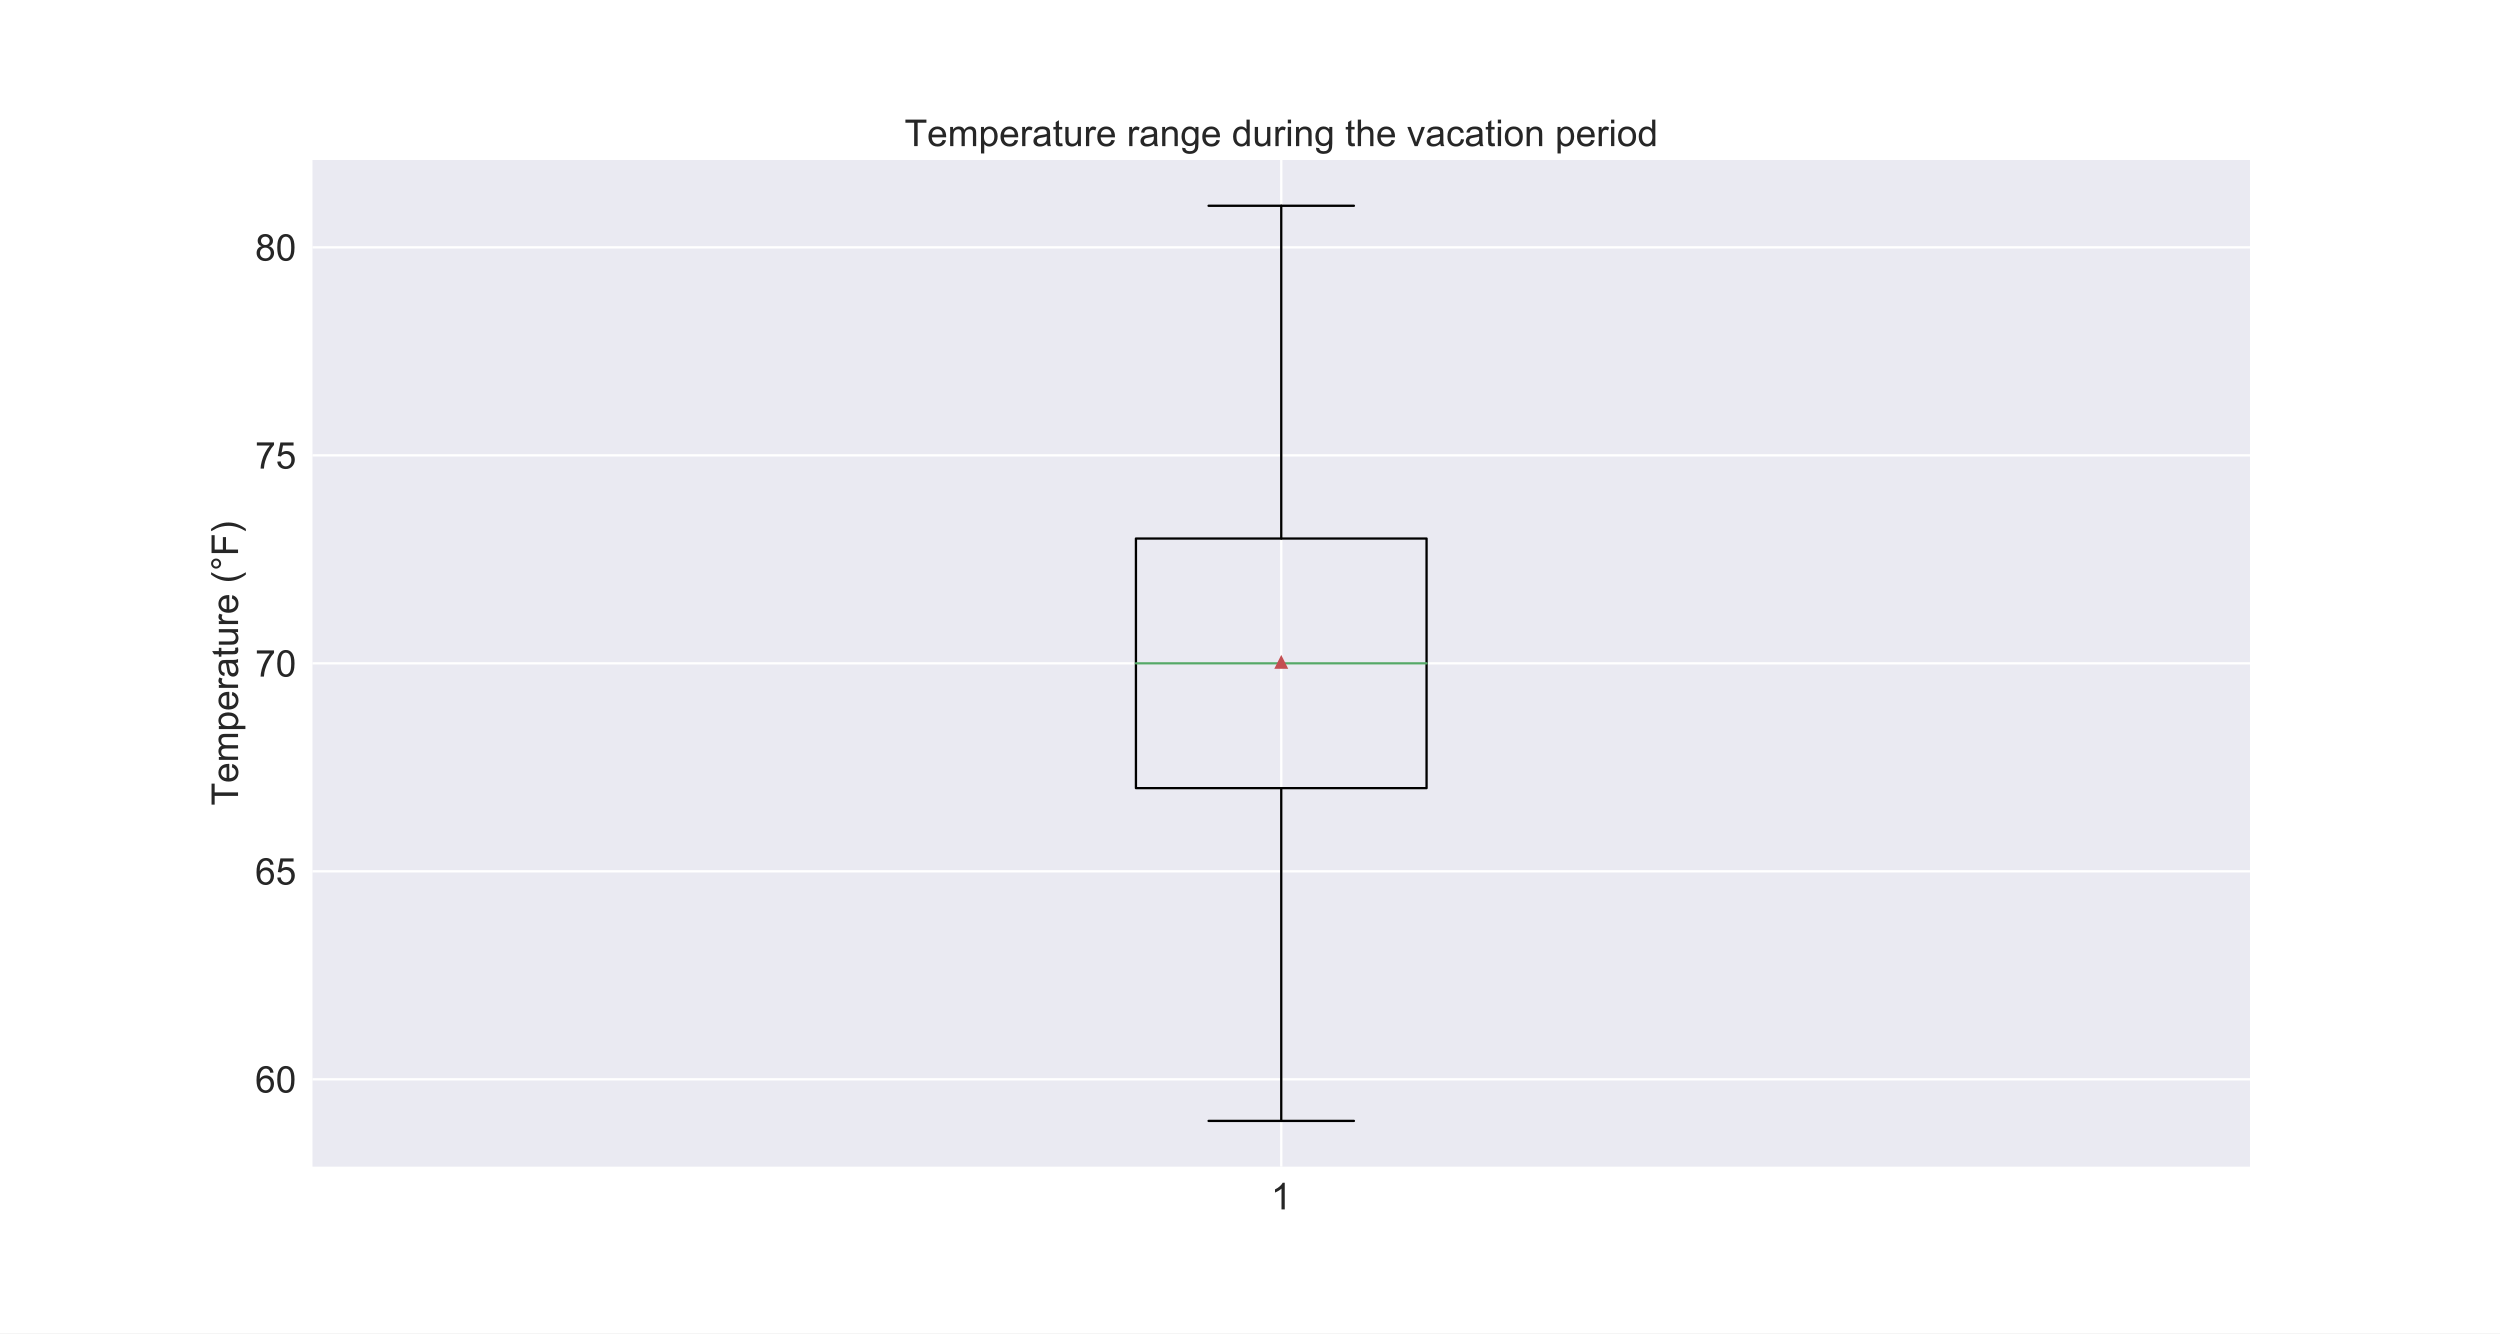
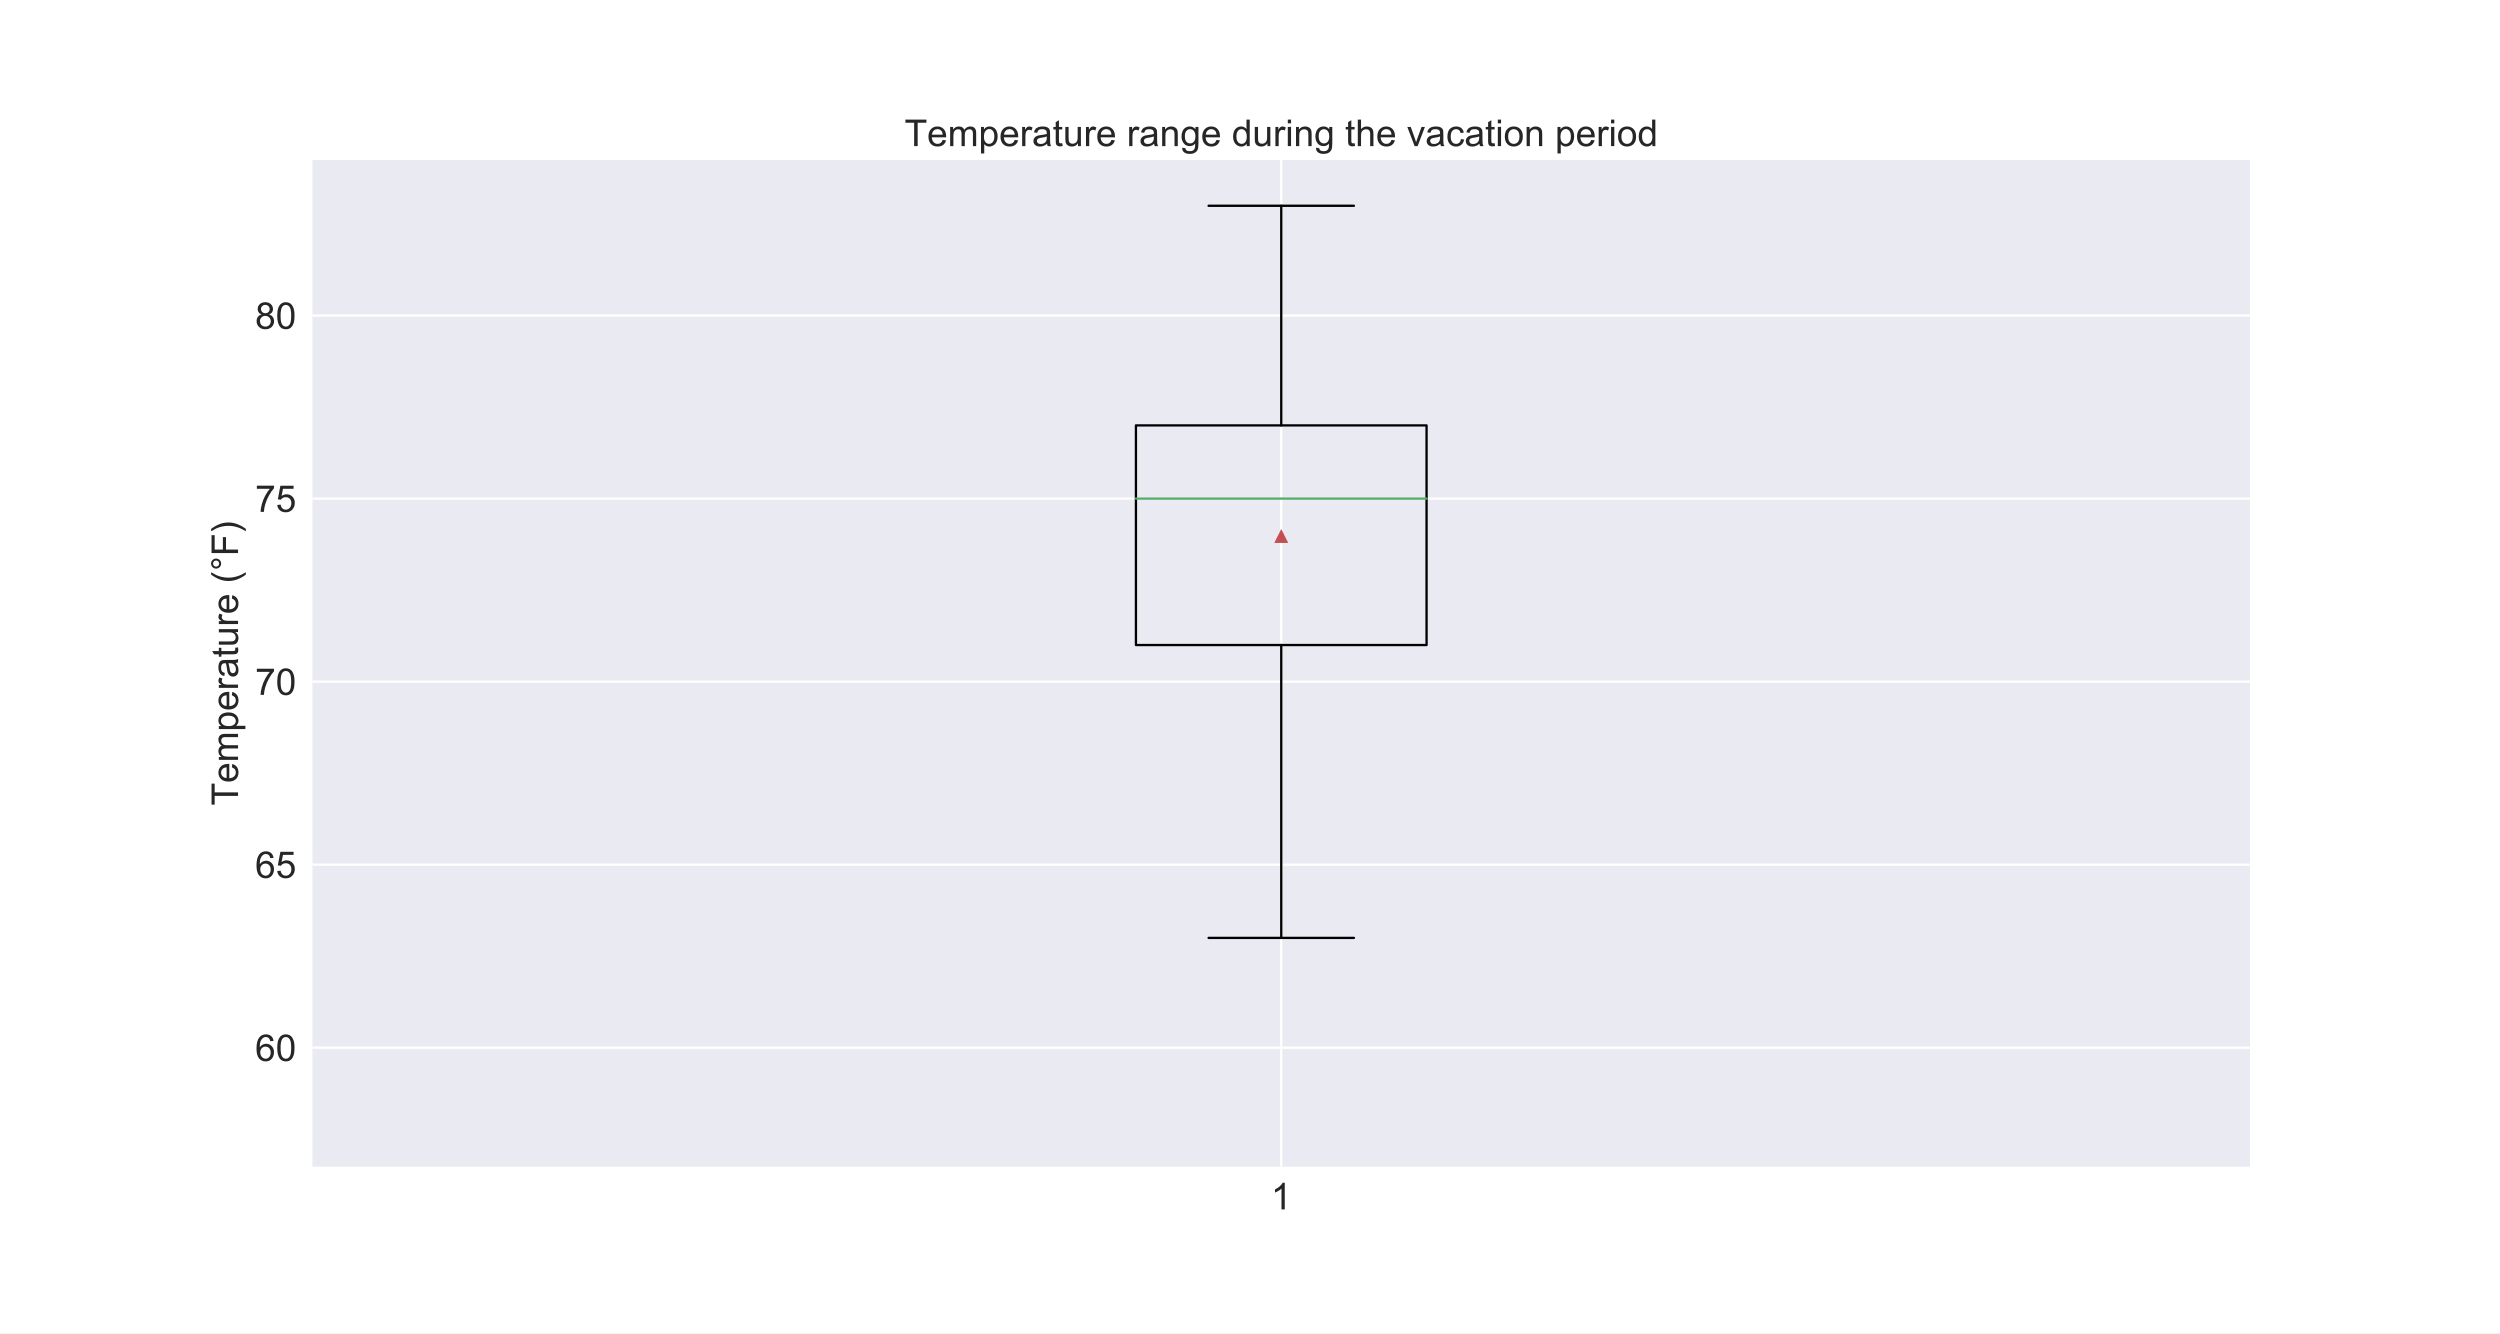
<svg xmlns="http://www.w3.org/2000/svg" xmlns:xlink="http://www.w3.org/1999/xlink" height="576pt" version="1.1" viewBox="0 0 1080 576" width="1080pt">
  <defs>
    <style type="text/css">
*{stroke-linecap:butt;stroke-linejoin:round;}
  </style>
  </defs>
  <g id="figure_1">
    <g id="patch_1">
      <path d="M 0 576  L 1080 576  L 1080 0  L 0 0  z " style="fill:#ffffff;" />
    </g>
    <g id="axes_1">
      <g id="patch_2">
        <path d="M 135 504  L 972 504  L 972 69.12  L 135 69.12  z " style="fill:#eaeaf2;" />
      </g>
      <g id="matplotlib.axis_1">
        <g id="xtick_1">
          <g id="line2d_1">
-             <path clip-path="url(#pf66c1b7d3a)" d="M 553.5 504  L 553.5 69.12  " style="fill:none;stroke:#ffffff;stroke-linecap:round;" />
+             <path clip-path="url(#p59fb431852)" d="M 553.5 504  L 553.5 69.12  " style="fill:none;stroke:#ffffff;stroke-linecap:round;" />
          </g>
          <g id="line2d_2" />
          <g id="text_1">
            <defs>
              <path d="M 37.25 0  L 28.469 0  L 28.469 56  Q 25.297 52.984 20.141 49.953  Q 14.984 46.922 10.891 45.406  L 10.891 53.906  Q 18.266 57.375 23.781 62.297  Q 29.297 67.234 31.594 71.875  L 37.25 71.875  z " id="ArialMT-31" />
            </defs>
            <g style="fill:#262626;" transform="translate(549.0512 522.4525)scale(0.16 -0.16)">
              <use xlink:href="#ArialMT-31" />
            </g>
          </g>
        </g>
      </g>
      <g id="matplotlib.axis_2">
        <g id="ytick_1">
          <g id="line2d_3">
-             <path clip-path="url(#pf66c1b7d3a)" d="M 135 466.262  L 972 466.262  " style="fill:none;stroke:#ffffff;stroke-linecap:round;" />
+             <path clip-path="url(#p59fb431852)" d="M 135 452.605  L 972 452.605  " style="fill:none;stroke:#ffffff;stroke-linecap:round;" />
          </g>
          <g id="line2d_4" />
          <g id="text_2">
            <defs>
              <path d="M 49.75 54.047  L 41.016 53.375  Q 39.844 58.547 37.703 60.891  Q 34.125 64.656 28.906 64.656  Q 24.703 64.656 21.531 62.312  Q 17.391 59.281 14.984 53.469  Q 12.594 47.656 12.5 36.922  Q 15.672 41.75 20.266 44.094  Q 24.859 46.438 29.891 46.438  Q 38.672 46.438 44.844 39.969  Q 51.031 33.5 51.031 23.25  Q 51.031 16.5 48.125 10.719  Q 45.219 4.938 40.141 1.859  Q 35.062 -1.219 28.609 -1.219  Q 17.625 -1.219 10.688 6.859  Q 3.766 14.938 3.766 33.5  Q 3.766 54.25 11.422 63.672  Q 18.109 71.875 29.438 71.875  Q 37.891 71.875 43.281 67.141  Q 48.688 62.406 49.75 54.047  z M 13.875 23.188  Q 13.875 18.656 15.797 14.5  Q 17.719 10.359 21.188 8.172  Q 24.656 6 28.469 6  Q 34.031 6 38.031 10.484  Q 42.047 14.984 42.047 22.703  Q 42.047 30.125 38.078 34.391  Q 34.125 38.672 28.125 38.672  Q 22.172 38.672 18.016 34.391  Q 13.875 30.125 13.875 23.188  z " id="ArialMT-36" />
              <path d="M 4.156 35.297  Q 4.156 48 6.766 55.734  Q 9.375 63.484 14.516 67.672  Q 19.672 71.875 27.484 71.875  Q 33.25 71.875 37.594 69.547  Q 41.938 67.234 44.766 62.859  Q 47.609 58.5 49.219 52.219  Q 50.828 45.953 50.828 35.297  Q 50.828 22.703 48.234 14.969  Q 45.656 7.234 40.5 3  Q 35.359 -1.219 27.484 -1.219  Q 17.141 -1.219 11.234 6.203  Q 4.156 15.141 4.156 35.297  z M 13.188 35.297  Q 13.188 17.672 17.312 11.828  Q 21.438 6 27.484 6  Q 33.547 6 37.672 11.859  Q 41.797 17.719 41.797 35.297  Q 41.797 52.984 37.672 58.781  Q 33.547 64.594 27.391 64.594  Q 21.344 64.594 17.719 59.469  Q 13.188 52.938 13.188 35.297  z " id="ArialMT-30" />
            </defs>
-             <g style="fill:#262626;" transform="translate(110.205 471.9887)scale(0.16 -0.16)">
+             <g style="fill:#262626;" transform="translate(110.205 458.3313)scale(0.16 -0.16)">
              <use xlink:href="#ArialMT-36" />
              <use x="55.615" xlink:href="#ArialMT-30" />
            </g>
          </g>
        </g>
        <g id="ytick_2">
          <g id="line2d_5">
-             <path clip-path="url(#pf66c1b7d3a)" d="M 135 376.411  L 972 376.411  " style="fill:none;stroke:#ffffff;stroke-linecap:round;" />
+             <path clip-path="url(#p59fb431852)" d="M 135 373.536  L 972 373.536  " style="fill:none;stroke:#ffffff;stroke-linecap:round;" />
          </g>
          <g id="line2d_6" />
          <g id="text_3">
            <defs>
              <path d="M 4.156 18.75  L 13.375 19.531  Q 14.406 12.797 18.141 9.391  Q 21.875 6 27.156 6  Q 33.5 6 37.891 10.781  Q 42.281 15.578 42.281 23.484  Q 42.281 31 38.062 35.344  Q 33.844 39.703 27 39.703  Q 22.75 39.703 19.328 37.766  Q 15.922 35.844 13.969 32.766  L 5.719 33.844  L 12.641 70.609  L 48.25 70.609  L 48.25 62.203  L 19.672 62.203  L 15.828 42.969  Q 22.266 47.469 29.344 47.469  Q 38.719 47.469 45.156 40.969  Q 51.609 34.469 51.609 24.266  Q 51.609 14.547 45.953 7.469  Q 39.062 -1.219 27.156 -1.219  Q 17.391 -1.219 11.203 4.25  Q 5.031 9.719 4.156 18.75  z " id="ArialMT-35" />
            </defs>
-             <g style="fill:#262626;" transform="translate(110.205 382.1375)scale(0.16 -0.16)">
+             <g style="fill:#262626;" transform="translate(110.205 379.2622)scale(0.16 -0.16)">
              <use xlink:href="#ArialMT-36" />
              <use x="55.615" xlink:href="#ArialMT-35" />
            </g>
          </g>
        </g>
        <g id="ytick_3">
          <g id="line2d_7">
-             <path clip-path="url(#pf66c1b7d3a)" d="M 135 286.56  L 972 286.56  " style="fill:none;stroke:#ffffff;stroke-linecap:round;" />
+             <path clip-path="url(#p59fb431852)" d="M 135 294.467  L 972 294.467  " style="fill:none;stroke:#ffffff;stroke-linecap:round;" />
          </g>
          <g id="line2d_8" />
          <g id="text_4">
            <defs>
              <path d="M 4.734 62.203  L 4.734 70.656  L 51.078 70.656  L 51.078 63.812  Q 44.234 56.547 37.516 44.484  Q 30.812 32.422 27.156 19.672  Q 24.516 10.688 23.781 0  L 14.75 0  Q 14.891 8.453 18.062 20.406  Q 21.234 32.375 27.172 43.484  Q 33.109 54.594 39.797 62.203  z " id="ArialMT-37" />
            </defs>
-             <g style="fill:#262626;" transform="translate(110.205 292.2862)scale(0.16 -0.16)">
+             <g style="fill:#262626;" transform="translate(110.205 300.1932)scale(0.16 -0.16)">
              <use xlink:href="#ArialMT-37" />
              <use x="55.615" xlink:href="#ArialMT-30" />
            </g>
          </g>
        </g>
        <g id="ytick_4">
          <g id="line2d_9">
-             <path clip-path="url(#pf66c1b7d3a)" d="M 135 196.709  L 972 196.709  " style="fill:none;stroke:#ffffff;stroke-linecap:round;" />
+             <path clip-path="url(#p59fb431852)" d="M 135 215.398  L 972 215.398  " style="fill:none;stroke:#ffffff;stroke-linecap:round;" />
          </g>
          <g id="line2d_10" />
          <g id="text_5">
-             <g style="fill:#262626;" transform="translate(110.205 202.435)scale(0.16 -0.16)">
+             <g style="fill:#262626;" transform="translate(110.205 221.1241)scale(0.16 -0.16)">
              <use xlink:href="#ArialMT-37" />
              <use x="55.615" xlink:href="#ArialMT-35" />
            </g>
          </g>
        </g>
        <g id="ytick_5">
          <g id="line2d_11">
-             <path clip-path="url(#pf66c1b7d3a)" d="M 135 106.858  L 972 106.858  " style="fill:none;stroke:#ffffff;stroke-linecap:round;" />
+             <path clip-path="url(#p59fb431852)" d="M 135 136.329  L 972 136.329  " style="fill:none;stroke:#ffffff;stroke-linecap:round;" />
          </g>
          <g id="line2d_12" />
          <g id="text_6">
            <defs>
              <path d="M 17.672 38.812  Q 12.203 40.828 9.562 44.531  Q 6.938 48.25 6.938 53.422  Q 6.938 61.234 12.547 66.547  Q 18.172 71.875 27.484 71.875  Q 36.859 71.875 42.578 66.422  Q 48.297 60.984 48.297 53.172  Q 48.297 48.188 45.672 44.5  Q 43.062 40.828 37.75 38.812  Q 44.344 36.672 47.781 31.875  Q 51.219 27.094 51.219 20.453  Q 51.219 11.281 44.719 5.031  Q 38.234 -1.219 27.641 -1.219  Q 17.047 -1.219 10.547 5.047  Q 4.047 11.328 4.047 20.703  Q 4.047 27.688 7.594 32.391  Q 11.141 37.109 17.672 38.812  z M 15.922 53.719  Q 15.922 48.641 19.188 45.406  Q 22.469 42.188 27.688 42.188  Q 32.766 42.188 36.016 45.375  Q 39.266 48.578 39.266 53.219  Q 39.266 58.062 35.906 61.359  Q 32.562 64.656 27.594 64.656  Q 22.562 64.656 19.234 61.422  Q 15.922 58.203 15.922 53.719  z M 13.094 20.656  Q 13.094 16.891 14.875 13.375  Q 16.656 9.859 20.172 7.922  Q 23.688 6 27.734 6  Q 34.031 6 38.125 10.047  Q 42.234 14.109 42.234 20.359  Q 42.234 26.703 38.016 30.859  Q 33.797 35.016 27.438 35.016  Q 21.234 35.016 17.156 30.906  Q 13.094 26.812 13.094 20.656  z " id="ArialMT-38" />
            </defs>
-             <g style="fill:#262626;" transform="translate(110.205 112.5838)scale(0.16 -0.16)">
+             <g style="fill:#262626;" transform="translate(110.205 142.055)scale(0.16 -0.16)">
              <use xlink:href="#ArialMT-38" />
              <use x="55.615" xlink:href="#ArialMT-30" />
            </g>
          </g>
        </g>
        <g id="text_7">
          <defs>
            <path d="M 25.922 0  L 25.922 63.141  L 2.344 63.141  L 2.344 71.578  L 59.078 71.578  L 59.078 63.141  L 35.406 63.141  L 35.406 0  z " id="ArialMT-54" />
            <path d="M 42.094 16.703  L 51.172 15.578  Q 49.031 7.625 43.219 3.219  Q 37.406 -1.172 28.375 -1.172  Q 17 -1.172 10.328 5.828  Q 3.656 12.844 3.656 25.484  Q 3.656 38.578 10.391 45.797  Q 17.141 53.031 27.875 53.031  Q 38.281 53.031 44.875 45.953  Q 51.469 38.875 51.469 26.031  Q 51.469 25.25 51.422 23.688  L 12.75 23.688  Q 13.234 15.141 17.578 10.594  Q 21.922 6.062 28.422 6.062  Q 33.25 6.062 36.672 8.594  Q 40.094 11.141 42.094 16.703  z M 13.234 30.906  L 42.188 30.906  Q 41.609 37.453 38.875 40.719  Q 34.672 45.797 27.984 45.797  Q 21.922 45.797 17.797 41.75  Q 13.672 37.703 13.234 30.906  z " id="ArialMT-65" />
            <path d="M 6.594 0  L 6.594 51.859  L 14.453 51.859  L 14.453 44.578  Q 16.891 48.391 20.938 50.703  Q 25 53.031 30.172 53.031  Q 35.938 53.031 39.625 50.641  Q 43.312 48.25 44.828 43.953  Q 50.984 53.031 60.844 53.031  Q 68.562 53.031 72.703 48.75  Q 76.859 44.484 76.859 35.594  L 76.859 0  L 68.109 0  L 68.109 32.672  Q 68.109 37.938 67.25 40.25  Q 66.406 42.578 64.156 43.984  Q 61.922 45.406 58.891 45.406  Q 53.422 45.406 49.797 41.766  Q 46.188 38.141 46.188 30.125  L 46.188 0  L 37.406 0  L 37.406 33.688  Q 37.406 39.547 35.25 42.469  Q 33.109 45.406 28.219 45.406  Q 24.516 45.406 21.359 43.453  Q 18.219 41.5 16.797 37.734  Q 15.375 33.984 15.375 26.906  L 15.375 0  z " id="ArialMT-6d" />
            <path d="M 6.594 -19.875  L 6.594 51.859  L 14.594 51.859  L 14.594 45.125  Q 17.438 49.078 21 51.047  Q 24.562 53.031 29.641 53.031  Q 36.281 53.031 41.359 49.609  Q 46.438 46.188 49.016 39.953  Q 51.609 33.734 51.609 26.312  Q 51.609 18.359 48.75 11.984  Q 45.906 5.609 40.453 2.219  Q 35.016 -1.172 29 -1.172  Q 24.609 -1.172 21.109 0.688  Q 17.625 2.547 15.375 5.375  L 15.375 -19.875  z M 14.547 25.641  Q 14.547 15.625 18.594 10.844  Q 22.656 6.062 28.422 6.062  Q 34.281 6.062 38.453 11.016  Q 42.625 15.969 42.625 26.375  Q 42.625 36.281 38.547 41.203  Q 34.469 46.141 28.812 46.141  Q 23.188 46.141 18.859 40.891  Q 14.547 35.641 14.547 25.641  z " id="ArialMT-70" />
            <path d="M 6.5 0  L 6.5 51.859  L 14.406 51.859  L 14.406 44  Q 17.438 49.516 20 51.266  Q 22.562 53.031 25.641 53.031  Q 30.078 53.031 34.672 50.203  L 31.641 42.047  Q 28.422 43.953 25.203 43.953  Q 22.312 43.953 20.016 42.219  Q 17.719 40.484 16.75 37.406  Q 15.281 32.719 15.281 27.156  L 15.281 0  z " id="ArialMT-72" />
            <path d="M 40.438 6.391  Q 35.547 2.25 31.031 0.531  Q 26.516 -1.172 21.344 -1.172  Q 12.797 -1.172 8.203 3  Q 3.609 7.172 3.609 13.672  Q 3.609 17.484 5.344 20.625  Q 7.078 23.781 9.891 25.688  Q 12.703 27.594 16.219 28.562  Q 18.797 29.25 24.031 29.891  Q 34.672 31.156 39.703 32.906  Q 39.75 34.719 39.75 35.203  Q 39.75 40.578 37.25 42.781  Q 33.891 45.75 27.25 45.75  Q 21.047 45.75 18.094 43.578  Q 15.141 41.406 13.719 35.891  L 5.125 37.062  Q 6.297 42.578 8.984 45.969  Q 11.672 49.359 16.75 51.188  Q 21.828 53.031 28.516 53.031  Q 35.156 53.031 39.297 51.469  Q 43.453 49.906 45.406 47.531  Q 47.359 45.172 48.141 41.547  Q 48.578 39.312 48.578 33.453  L 48.578 21.734  Q 48.578 9.469 49.141 6.219  Q 49.703 2.984 51.375 0  L 42.188 0  Q 40.828 2.734 40.438 6.391  z M 39.703 26.031  Q 34.906 24.078 25.344 22.703  Q 19.922 21.922 17.672 20.938  Q 15.438 19.969 14.203 18.094  Q 12.984 16.219 12.984 13.922  Q 12.984 10.406 15.641 8.062  Q 18.312 5.719 23.438 5.719  Q 28.516 5.719 32.469 7.938  Q 36.422 10.156 38.281 14.016  Q 39.703 17 39.703 22.797  z " id="ArialMT-61" />
            <path d="M 25.781 7.859  L 27.047 0.094  Q 23.344 -0.688 20.406 -0.688  Q 15.625 -0.688 12.984 0.828  Q 10.359 2.344 9.281 4.812  Q 8.203 7.281 8.203 15.188  L 8.203 45.016  L 1.766 45.016  L 1.766 51.859  L 8.203 51.859  L 8.203 64.703  L 16.938 69.969  L 16.938 51.859  L 25.781 51.859  L 25.781 45.016  L 16.938 45.016  L 16.938 14.703  Q 16.938 10.938 17.406 9.859  Q 17.875 8.797 18.922 8.156  Q 19.969 7.516 21.922 7.516  Q 23.391 7.516 25.781 7.859  z " id="ArialMT-74" />
            <path d="M 40.578 0  L 40.578 7.625  Q 34.516 -1.172 24.125 -1.172  Q 19.531 -1.172 15.547 0.578  Q 11.578 2.344 9.641 5  Q 7.719 7.672 6.938 11.531  Q 6.391 14.109 6.391 19.734  L 6.391 51.859  L 15.188 51.859  L 15.188 23.094  Q 15.188 16.219 15.719 13.812  Q 16.547 10.359 19.234 8.375  Q 21.922 6.391 25.875 6.391  Q 29.828 6.391 33.297 8.422  Q 36.766 10.453 38.203 13.938  Q 39.656 17.438 39.656 24.078  L 39.656 51.859  L 48.438 51.859  L 48.438 0  z " id="ArialMT-75" />
            <path id="ArialMT-20" />
            <path d="M 23.391 -21.047  Q 16.109 -11.859 11.078 0.438  Q 6.062 12.75 6.062 25.922  Q 6.062 37.547 9.812 48.188  Q 14.203 60.547 23.391 72.797  L 29.688 72.797  Q 23.781 62.641 21.875 58.297  Q 18.891 51.562 17.188 44.234  Q 15.094 35.109 15.094 25.875  Q 15.094 2.391 29.688 -21.047  z " id="ArialMT-28" />
            <path d="M 6.25 59.281  Q 6.25 64.891 10.219 68.844  Q 14.203 72.797 19.781 72.797  Q 25.438 72.797 29.391 68.844  Q 33.344 64.891 33.344 59.281  Q 33.344 53.656 29.359 49.672  Q 25.391 45.703 19.781 45.703  Q 14.203 45.703 10.219 49.656  Q 6.25 53.609 6.25 59.281  z M 11.578 59.281  Q 11.578 55.859 13.984 53.438  Q 16.406 51.031 19.828 51.031  Q 23.188 51.031 25.609 53.438  Q 28.031 55.859 28.031 59.281  Q 28.031 62.703 25.609 65.109  Q 23.188 67.531 19.828 67.531  Q 16.406 67.531 13.984 65.109  Q 11.578 62.703 11.578 59.281  z " id="ArialMT-b0" />
            <path d="M 8.203 0  L 8.203 71.578  L 56.5 71.578  L 56.5 63.141  L 17.672 63.141  L 17.672 40.969  L 51.266 40.969  L 51.266 32.516  L 17.672 32.516  L 17.672 0  z " id="ArialMT-46" />
            <path d="M 12.359 -21.047  L 6.062 -21.047  Q 20.656 2.391 20.656 25.875  Q 20.656 35.062 18.562 44.094  Q 16.891 51.422 13.922 58.156  Q 12.016 62.547 6.062 72.797  L 12.359 72.797  Q 21.531 60.547 25.922 48.188  Q 29.688 37.547 29.688 25.922  Q 29.688 12.75 24.625 0.438  Q 19.578 -11.859 12.359 -21.047  z " id="ArialMT-29" />
          </defs>
          <g style="fill:#262626;" transform="translate(102.8375 347.9737)rotate(-90)scale(0.16 -0.16)">
            <use xlink:href="#ArialMT-54" />
            <use x="60.912" xlink:href="#ArialMT-65" />
            <use x="116.527" xlink:href="#ArialMT-6d" />
            <use x="199.828" xlink:href="#ArialMT-70" />
            <use x="255.443" xlink:href="#ArialMT-65" />
            <use x="311.059" xlink:href="#ArialMT-72" />
            <use x="344.359" xlink:href="#ArialMT-61" />
            <use x="399.975" xlink:href="#ArialMT-74" />
            <use x="427.758" xlink:href="#ArialMT-75" />
            <use x="483.373" xlink:href="#ArialMT-72" />
            <use x="516.674" xlink:href="#ArialMT-65" />
            <use x="572.289" xlink:href="#ArialMT-20" />
            <use x="600.072" xlink:href="#ArialMT-28" />
            <use x="633.373" xlink:href="#ArialMT-b0" />
            <use x="673.363" xlink:href="#ArialMT-46" />
            <use x="734.447" xlink:href="#ArialMT-29" />
          </g>
        </g>
      </g>
      <g id="line2d_13">
-         <path clip-path="url(#pf66c1b7d3a)" d="M 490.725 340.471  L 616.275 340.471  L 616.275 232.649  L 490.725 232.649  L 490.725 340.471  " style="fill:none;stroke:#000000;stroke-linecap:round;" />
+         <path clip-path="url(#p59fb431852)" d="M 490.725 278.653  L 616.275 278.653  L 616.275 183.77  L 490.725 183.77  L 490.725 278.653  " style="fill:none;stroke:#000000;stroke-linecap:round;" />
      </g>
      <g id="line2d_14">
-         <path clip-path="url(#pf66c1b7d3a)" d="M 553.5 340.471  L 553.5 484.233  " style="fill:none;stroke:#000000;stroke-linecap:round;" />
+         <path clip-path="url(#p59fb431852)" d="M 553.5 278.653  L 553.5 405.164  " style="fill:none;stroke:#000000;stroke-linecap:round;" />
      </g>
      <g id="line2d_15">
-         <path clip-path="url(#pf66c1b7d3a)" d="M 553.5 232.649  L 553.5 88.887  " style="fill:none;stroke:#000000;stroke-linecap:round;" />
+         <path clip-path="url(#p59fb431852)" d="M 553.5 183.77  L 553.5 88.887  " style="fill:none;stroke:#000000;stroke-linecap:round;" />
      </g>
      <g id="line2d_16">
-         <path clip-path="url(#pf66c1b7d3a)" d="M 522.112 484.233  L 584.888 484.233  " style="fill:none;stroke:#000000;stroke-linecap:round;" />
+         <path clip-path="url(#p59fb431852)" d="M 522.112 405.164  L 584.888 405.164  " style="fill:none;stroke:#000000;stroke-linecap:round;" />
      </g>
      <g id="line2d_17">
-         <path clip-path="url(#pf66c1b7d3a)" d="M 522.112 88.887  L 584.888 88.887  " style="fill:none;stroke:#000000;stroke-linecap:round;" />
-       </g>
-       <g id="line2d_18" />
+         <path clip-path="url(#p59fb431852)" d="M 522.112 88.887  L 584.888 88.887  " style="fill:none;stroke:#000000;stroke-linecap:round;" />
+       </g>
+       <g id="line2d_18">
+         <defs>
+           <path d="M 0 3  C 0.796 3 1.559 2.684 2.121 2.121  C 2.684 1.559 3 0.796 3 0  C 3 -0.796 2.684 -1.559 2.121 -2.121  C 1.559 -2.684 0.796 -3 0 -3  C -0.796 -3 -1.559 -2.684 -2.121 -2.121  C -2.684 -1.559 -3 -0.796 -3 0  C -3 0.796 -2.684 1.559 -2.121 2.121  C -1.559 2.684 -0.796 3 0 3  z " id="m3a3445a2ff" />
+         </defs>
+         <g clip-path="url(#p59fb431852)">
+           <use style="fill-opacity:0;" x="553.5" xlink:href="#m3a3445a2ff" y="436.791" />
+           <use style="fill-opacity:0;" x="553.5" xlink:href="#m3a3445a2ff" y="452.605" />
+           <use style="fill-opacity:0;" x="553.5" xlink:href="#m3a3445a2ff" y="484.233" />
+         </g>
+       </g>
      <g id="line2d_19">
-         <path clip-path="url(#pf66c1b7d3a)" d="M 490.725 286.56  L 616.275 286.56  " style="fill:none;stroke:#55a868;stroke-linecap:round;" />
+         <path clip-path="url(#p59fb431852)" d="M 490.725 215.398  L 616.275 215.398  " style="fill:none;stroke:#55a868;stroke-linecap:round;" />
      </g>
      <g id="line2d_20">
-         <path clip-path="url(#pf66c1b7d3a)" d="M 553.5 285.914  " style="fill:none;stroke:#c44e52;stroke-dasharray:3.7,1.6;stroke-dashoffset:0;" />
+         <path clip-path="url(#p59fb431852)" d="M 553.5 231.533  " style="fill:none;stroke:#c44e52;stroke-dasharray:3.7,1.6;stroke-dashoffset:0;" />
        <defs>
-           <path d="M 0 -3  L -3 3  L 3 3  z " id="m846595679c" />
+           <path d="M 0 -3  L -3 3  L 3 3  z " id="m7ec71d345d" />
        </defs>
-         <g clip-path="url(#pf66c1b7d3a)">
-           <use style="fill:#c44e52;" x="553.5" xlink:href="#m846595679c" y="285.914" />
+         <g clip-path="url(#p59fb431852)">
+           <use style="fill:#c44e52;" x="553.5" xlink:href="#m7ec71d345d" y="231.533" />
        </g>
      </g>
      <g id="patch_3">
        <path d="M 135 504  L 135 69.12  " style="fill:none;" />
      </g>
      <g id="patch_4">
        <path d="M 972 504  L 972 69.12  " style="fill:none;" />
      </g>
      <g id="patch_5">
        <path d="M 135 504  L 972 504  " style="fill:none;" />
      </g>
      <g id="patch_6">
        <path d="M 135 69.12  L 972 69.12  " style="fill:none;" />
      </g>
      <g id="text_8">
        <defs>
          <path d="M 6.594 0  L 6.594 51.859  L 14.5 51.859  L 14.5 44.484  Q 20.219 53.031 31 53.031  Q 35.688 53.031 39.625 51.344  Q 43.562 49.656 45.516 46.922  Q 47.469 44.188 48.25 40.438  Q 48.734 37.984 48.734 31.891  L 48.734 0  L 39.938 0  L 39.938 31.547  Q 39.938 36.922 38.906 39.578  Q 37.891 42.234 35.281 43.812  Q 32.672 45.406 29.156 45.406  Q 23.531 45.406 19.453 41.844  Q 15.375 38.281 15.375 28.328  L 15.375 0  z " id="ArialMT-6e" />
          <path d="M 4.984 -4.297  L 13.531 -5.562  Q 14.062 -9.516 16.5 -11.328  Q 19.781 -13.766 25.438 -13.766  Q 31.547 -13.766 34.859 -11.328  Q 38.188 -8.891 39.359 -4.5  Q 40.047 -1.812 39.984 6.781  Q 34.234 0 25.641 0  Q 14.938 0 9.078 7.719  Q 3.219 15.438 3.219 26.219  Q 3.219 33.641 5.906 39.906  Q 8.594 46.188 13.688 49.609  Q 18.797 53.031 25.688 53.031  Q 34.859 53.031 40.828 45.609  L 40.828 51.859  L 48.922 51.859  L 48.922 7.031  Q 48.922 -5.078 46.453 -10.125  Q 44 -15.188 38.641 -18.109  Q 33.297 -21.047 25.484 -21.047  Q 16.219 -21.047 10.5 -16.875  Q 4.781 -12.703 4.984 -4.297  z M 12.25 26.859  Q 12.25 16.656 16.297 11.969  Q 20.359 7.281 26.469 7.281  Q 32.516 7.281 36.609 11.938  Q 40.719 16.609 40.719 26.562  Q 40.719 36.078 36.5 40.906  Q 32.281 45.75 26.312 45.75  Q 20.453 45.75 16.344 40.984  Q 12.25 36.234 12.25 26.859  z " id="ArialMT-67" />
          <path d="M 40.234 0  L 40.234 6.547  Q 35.297 -1.172 25.734 -1.172  Q 19.531 -1.172 14.328 2.25  Q 9.125 5.672 6.266 11.797  Q 3.422 17.922 3.422 25.875  Q 3.422 33.641 6 39.969  Q 8.594 46.297 13.766 49.656  Q 18.953 53.031 25.344 53.031  Q 30.031 53.031 33.688 51.047  Q 37.359 49.078 39.656 45.906  L 39.656 71.578  L 48.391 71.578  L 48.391 0  z M 12.453 25.875  Q 12.453 15.922 16.641 10.984  Q 20.844 6.062 26.562 6.062  Q 32.328 6.062 36.344 10.766  Q 40.375 15.484 40.375 25.141  Q 40.375 35.797 36.266 40.766  Q 32.172 45.75 26.172 45.75  Q 20.312 45.75 16.375 40.969  Q 12.453 36.188 12.453 25.875  z " id="ArialMT-64" />
          <path d="M 6.641 61.469  L 6.641 71.578  L 15.438 71.578  L 15.438 61.469  z M 6.641 0  L 6.641 51.859  L 15.438 51.859  L 15.438 0  z " id="ArialMT-69" />
          <path d="M 6.594 0  L 6.594 71.578  L 15.375 71.578  L 15.375 45.906  Q 21.531 53.031 30.906 53.031  Q 36.672 53.031 40.922 50.75  Q 45.172 48.484 47 44.484  Q 48.828 40.484 48.828 32.859  L 48.828 0  L 40.047 0  L 40.047 32.859  Q 40.047 39.453 37.188 42.453  Q 34.328 45.453 29.109 45.453  Q 25.203 45.453 21.75 43.422  Q 18.312 41.406 16.844 37.938  Q 15.375 34.469 15.375 28.375  L 15.375 0  z " id="ArialMT-68" />
          <path d="M 21 0  L 1.266 51.859  L 10.547 51.859  L 21.688 20.797  Q 23.484 15.766 25 10.359  Q 26.172 14.453 28.266 20.219  L 39.797 51.859  L 48.828 51.859  L 29.203 0  z " id="ArialMT-76" />
          <path d="M 40.438 19  L 49.078 17.875  Q 47.656 8.938 41.812 3.875  Q 35.984 -1.172 27.484 -1.172  Q 16.844 -1.172 10.375 5.781  Q 3.906 12.75 3.906 25.734  Q 3.906 34.125 6.688 40.422  Q 9.469 46.734 15.156 49.875  Q 20.844 53.031 27.547 53.031  Q 35.984 53.031 41.359 48.75  Q 46.734 44.484 48.25 36.625  L 39.703 35.297  Q 38.484 40.531 35.375 43.156  Q 32.281 45.797 27.875 45.797  Q 21.234 45.797 17.078 41.031  Q 12.938 36.281 12.938 25.984  Q 12.938 15.531 16.938 10.797  Q 20.953 6.062 27.391 6.062  Q 32.562 6.062 36.031 9.234  Q 39.5 12.406 40.438 19  z " id="ArialMT-63" />
          <path d="M 3.328 25.922  Q 3.328 40.328 11.328 47.266  Q 18.016 53.031 27.641 53.031  Q 38.328 53.031 45.109 46.016  Q 51.906 39.016 51.906 26.656  Q 51.906 16.656 48.906 10.906  Q 45.906 5.172 40.156 2  Q 34.422 -1.172 27.641 -1.172  Q 16.75 -1.172 10.031 5.812  Q 3.328 12.797 3.328 25.922  z M 12.359 25.922  Q 12.359 15.969 16.703 11.016  Q 21.047 6.062 27.641 6.062  Q 34.188 6.062 38.531 11.031  Q 42.875 16.016 42.875 26.219  Q 42.875 35.844 38.5 40.797  Q 34.125 45.75 27.641 45.75  Q 21.047 45.75 16.703 40.812  Q 12.359 35.891 12.359 25.922  z " id="ArialMT-6f" />
        </defs>
        <g style="fill:#262626;" transform="translate(390.7625 63.12)scale(0.16 -0.16)">
          <use xlink:href="#ArialMT-54" />
          <use x="60.912" xlink:href="#ArialMT-65" />
          <use x="116.527" xlink:href="#ArialMT-6d" />
          <use x="199.828" xlink:href="#ArialMT-70" />
          <use x="255.443" xlink:href="#ArialMT-65" />
          <use x="311.059" xlink:href="#ArialMT-72" />
          <use x="344.359" xlink:href="#ArialMT-61" />
          <use x="399.975" xlink:href="#ArialMT-74" />
          <use x="427.758" xlink:href="#ArialMT-75" />
          <use x="483.373" xlink:href="#ArialMT-72" />
          <use x="516.674" xlink:href="#ArialMT-65" />
          <use x="572.289" xlink:href="#ArialMT-20" />
          <use x="600.072" xlink:href="#ArialMT-72" />
          <use x="633.373" xlink:href="#ArialMT-61" />
          <use x="688.988" xlink:href="#ArialMT-6e" />
          <use x="744.604" xlink:href="#ArialMT-67" />
          <use x="800.219" xlink:href="#ArialMT-65" />
          <use x="855.834" xlink:href="#ArialMT-20" />
          <use x="883.617" xlink:href="#ArialMT-64" />
          <use x="939.232" xlink:href="#ArialMT-75" />
          <use x="994.848" xlink:href="#ArialMT-72" />
          <use x="1028.148" xlink:href="#ArialMT-69" />
          <use x="1050.365" xlink:href="#ArialMT-6e" />
          <use x="1105.98" xlink:href="#ArialMT-67" />
          <use x="1161.596" xlink:href="#ArialMT-20" />
          <use x="1189.379" xlink:href="#ArialMT-74" />
          <use x="1217.162" xlink:href="#ArialMT-68" />
          <use x="1272.777" xlink:href="#ArialMT-65" />
          <use x="1328.393" xlink:href="#ArialMT-20" />
          <use x="1356.176" xlink:href="#ArialMT-76" />
          <use x="1406.176" xlink:href="#ArialMT-61" />
          <use x="1461.791" xlink:href="#ArialMT-63" />
          <use x="1511.791" xlink:href="#ArialMT-61" />
          <use x="1567.406" xlink:href="#ArialMT-74" />
          <use x="1595.189" xlink:href="#ArialMT-69" />
          <use x="1617.406" xlink:href="#ArialMT-6f" />
          <use x="1673.021" xlink:href="#ArialMT-6e" />
          <use x="1728.637" xlink:href="#ArialMT-20" />
          <use x="1756.42" xlink:href="#ArialMT-70" />
          <use x="1812.035" xlink:href="#ArialMT-65" />
          <use x="1867.65" xlink:href="#ArialMT-72" />
          <use x="1900.951" xlink:href="#ArialMT-69" />
          <use x="1923.168" xlink:href="#ArialMT-6f" />
          <use x="1978.783" xlink:href="#ArialMT-64" />
        </g>
      </g>
    </g>
  </g>
  <defs>
-     <clipPath id="pf66c1b7d3a">
+     <clipPath id="p59fb431852">
      <rect height="434.88" width="837" x="135" y="69.12" />
    </clipPath>
  </defs>
</svg>
